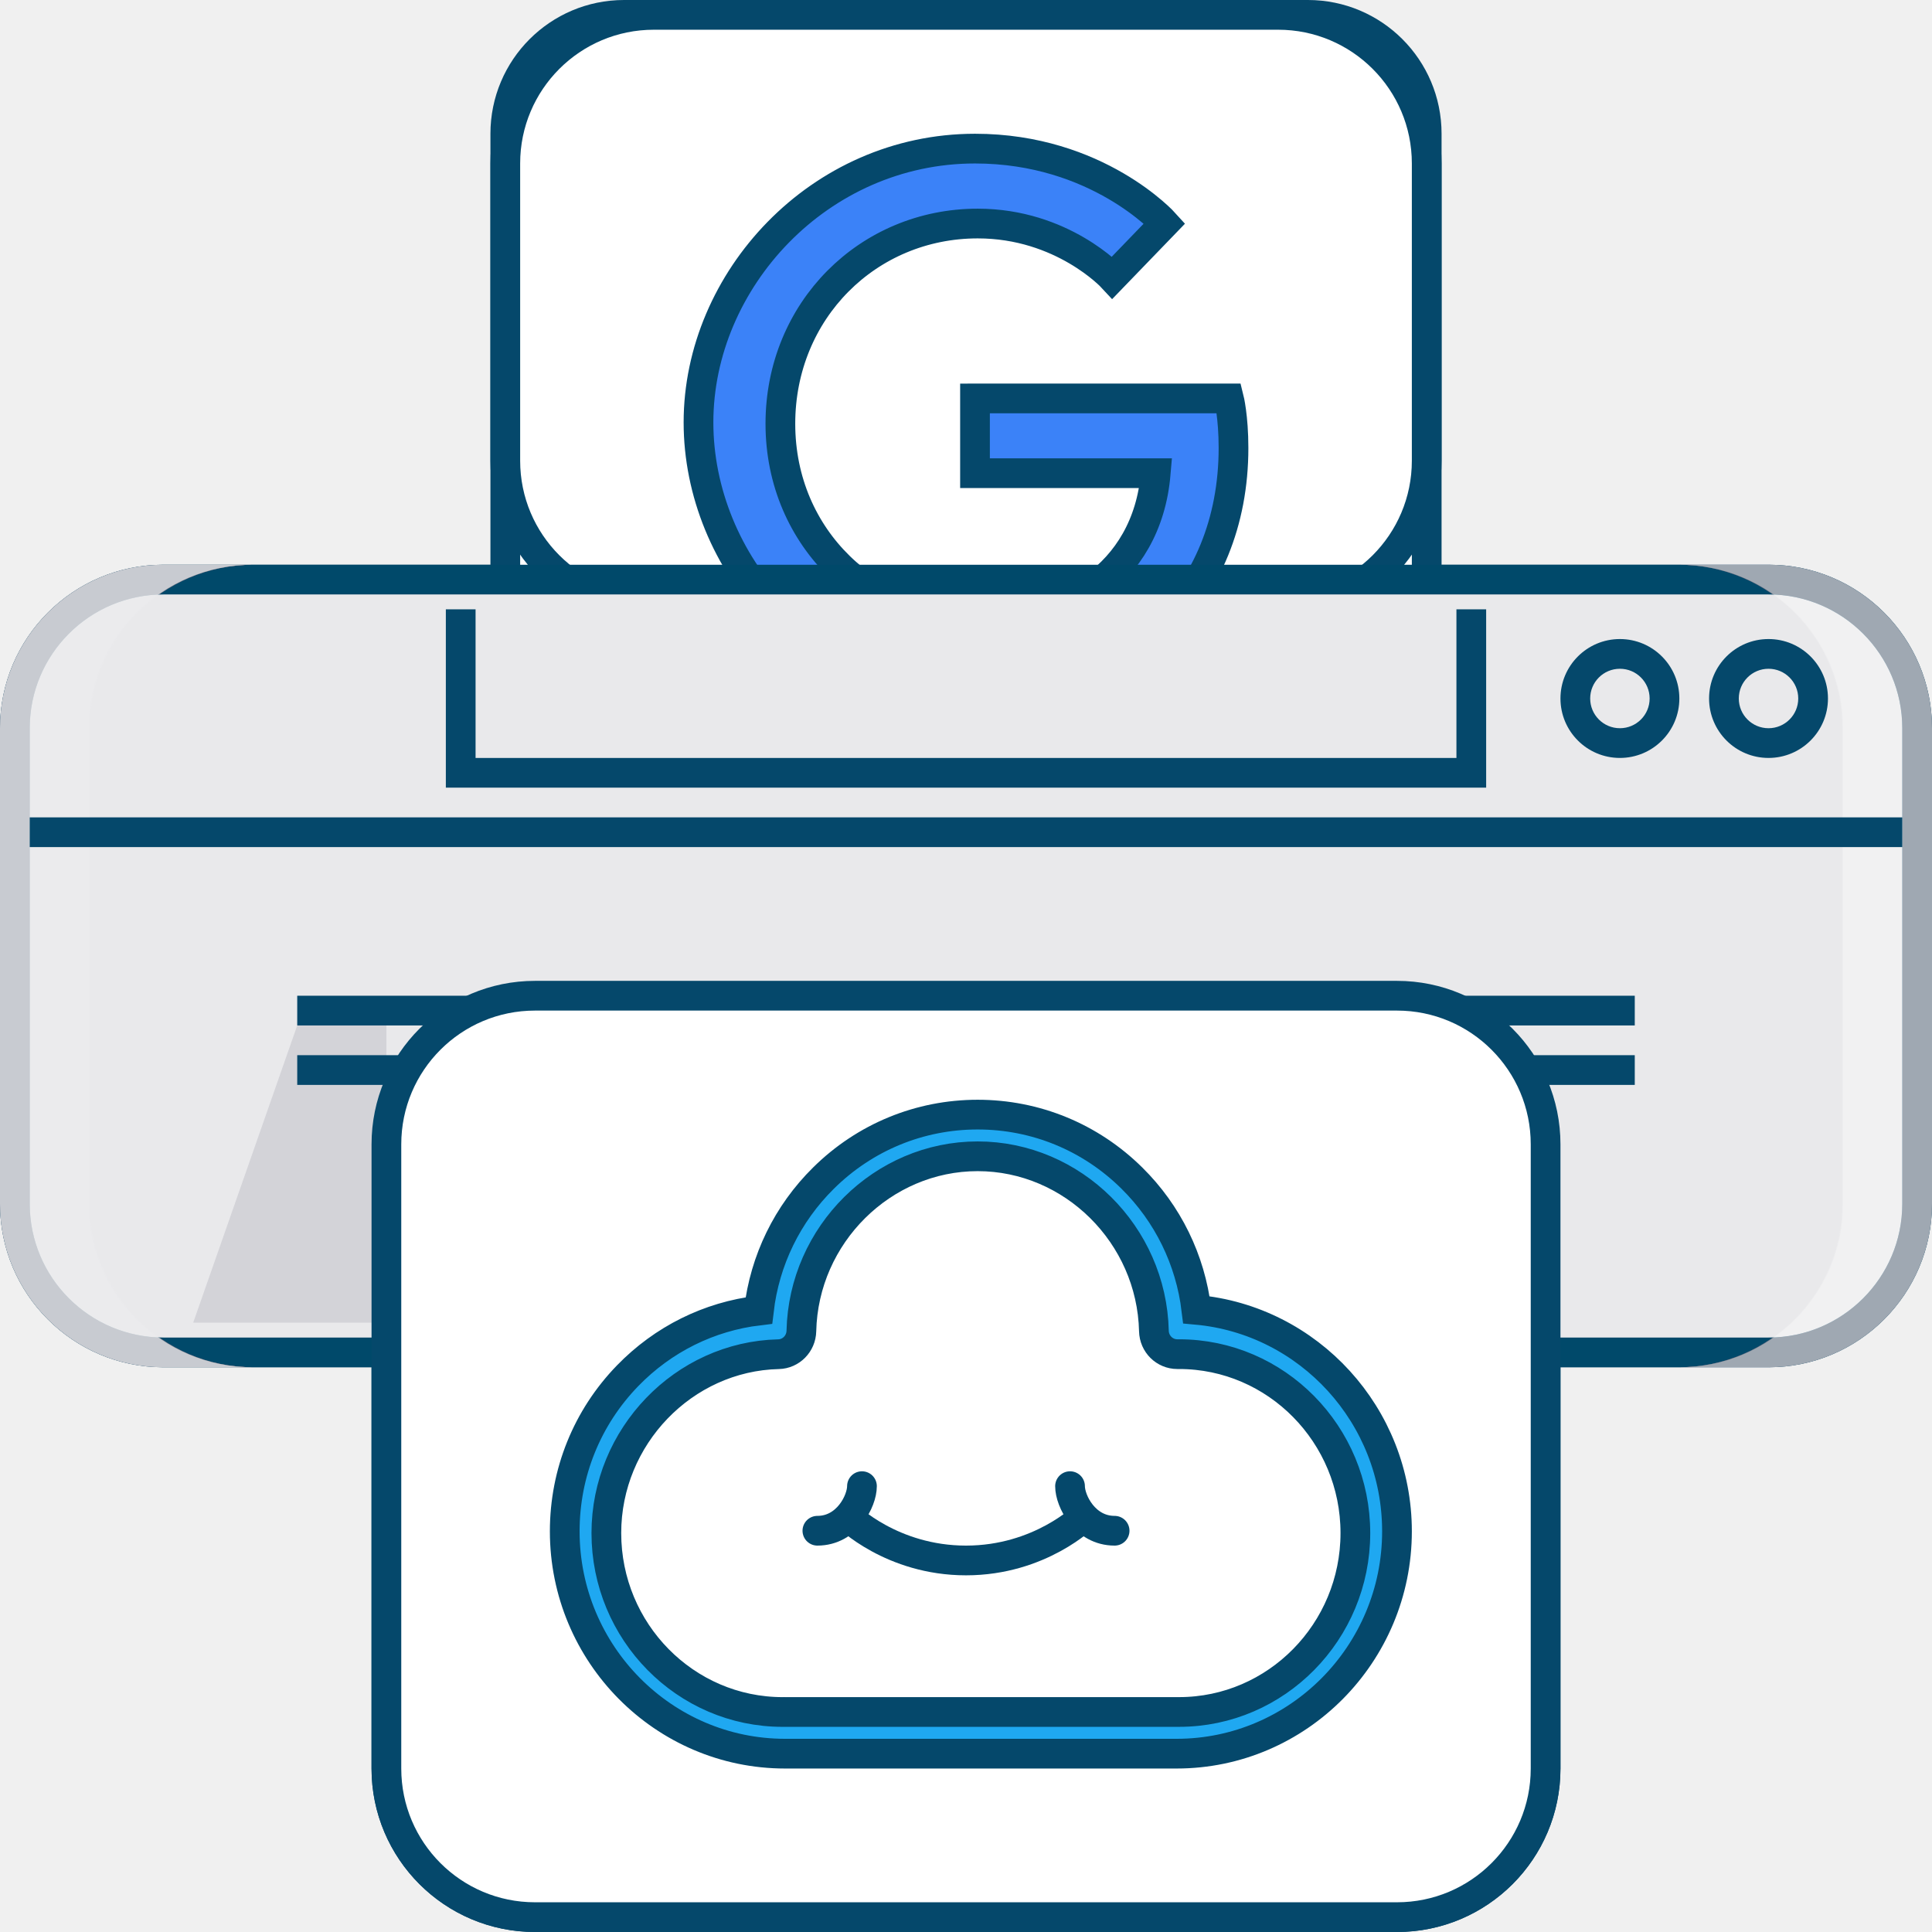
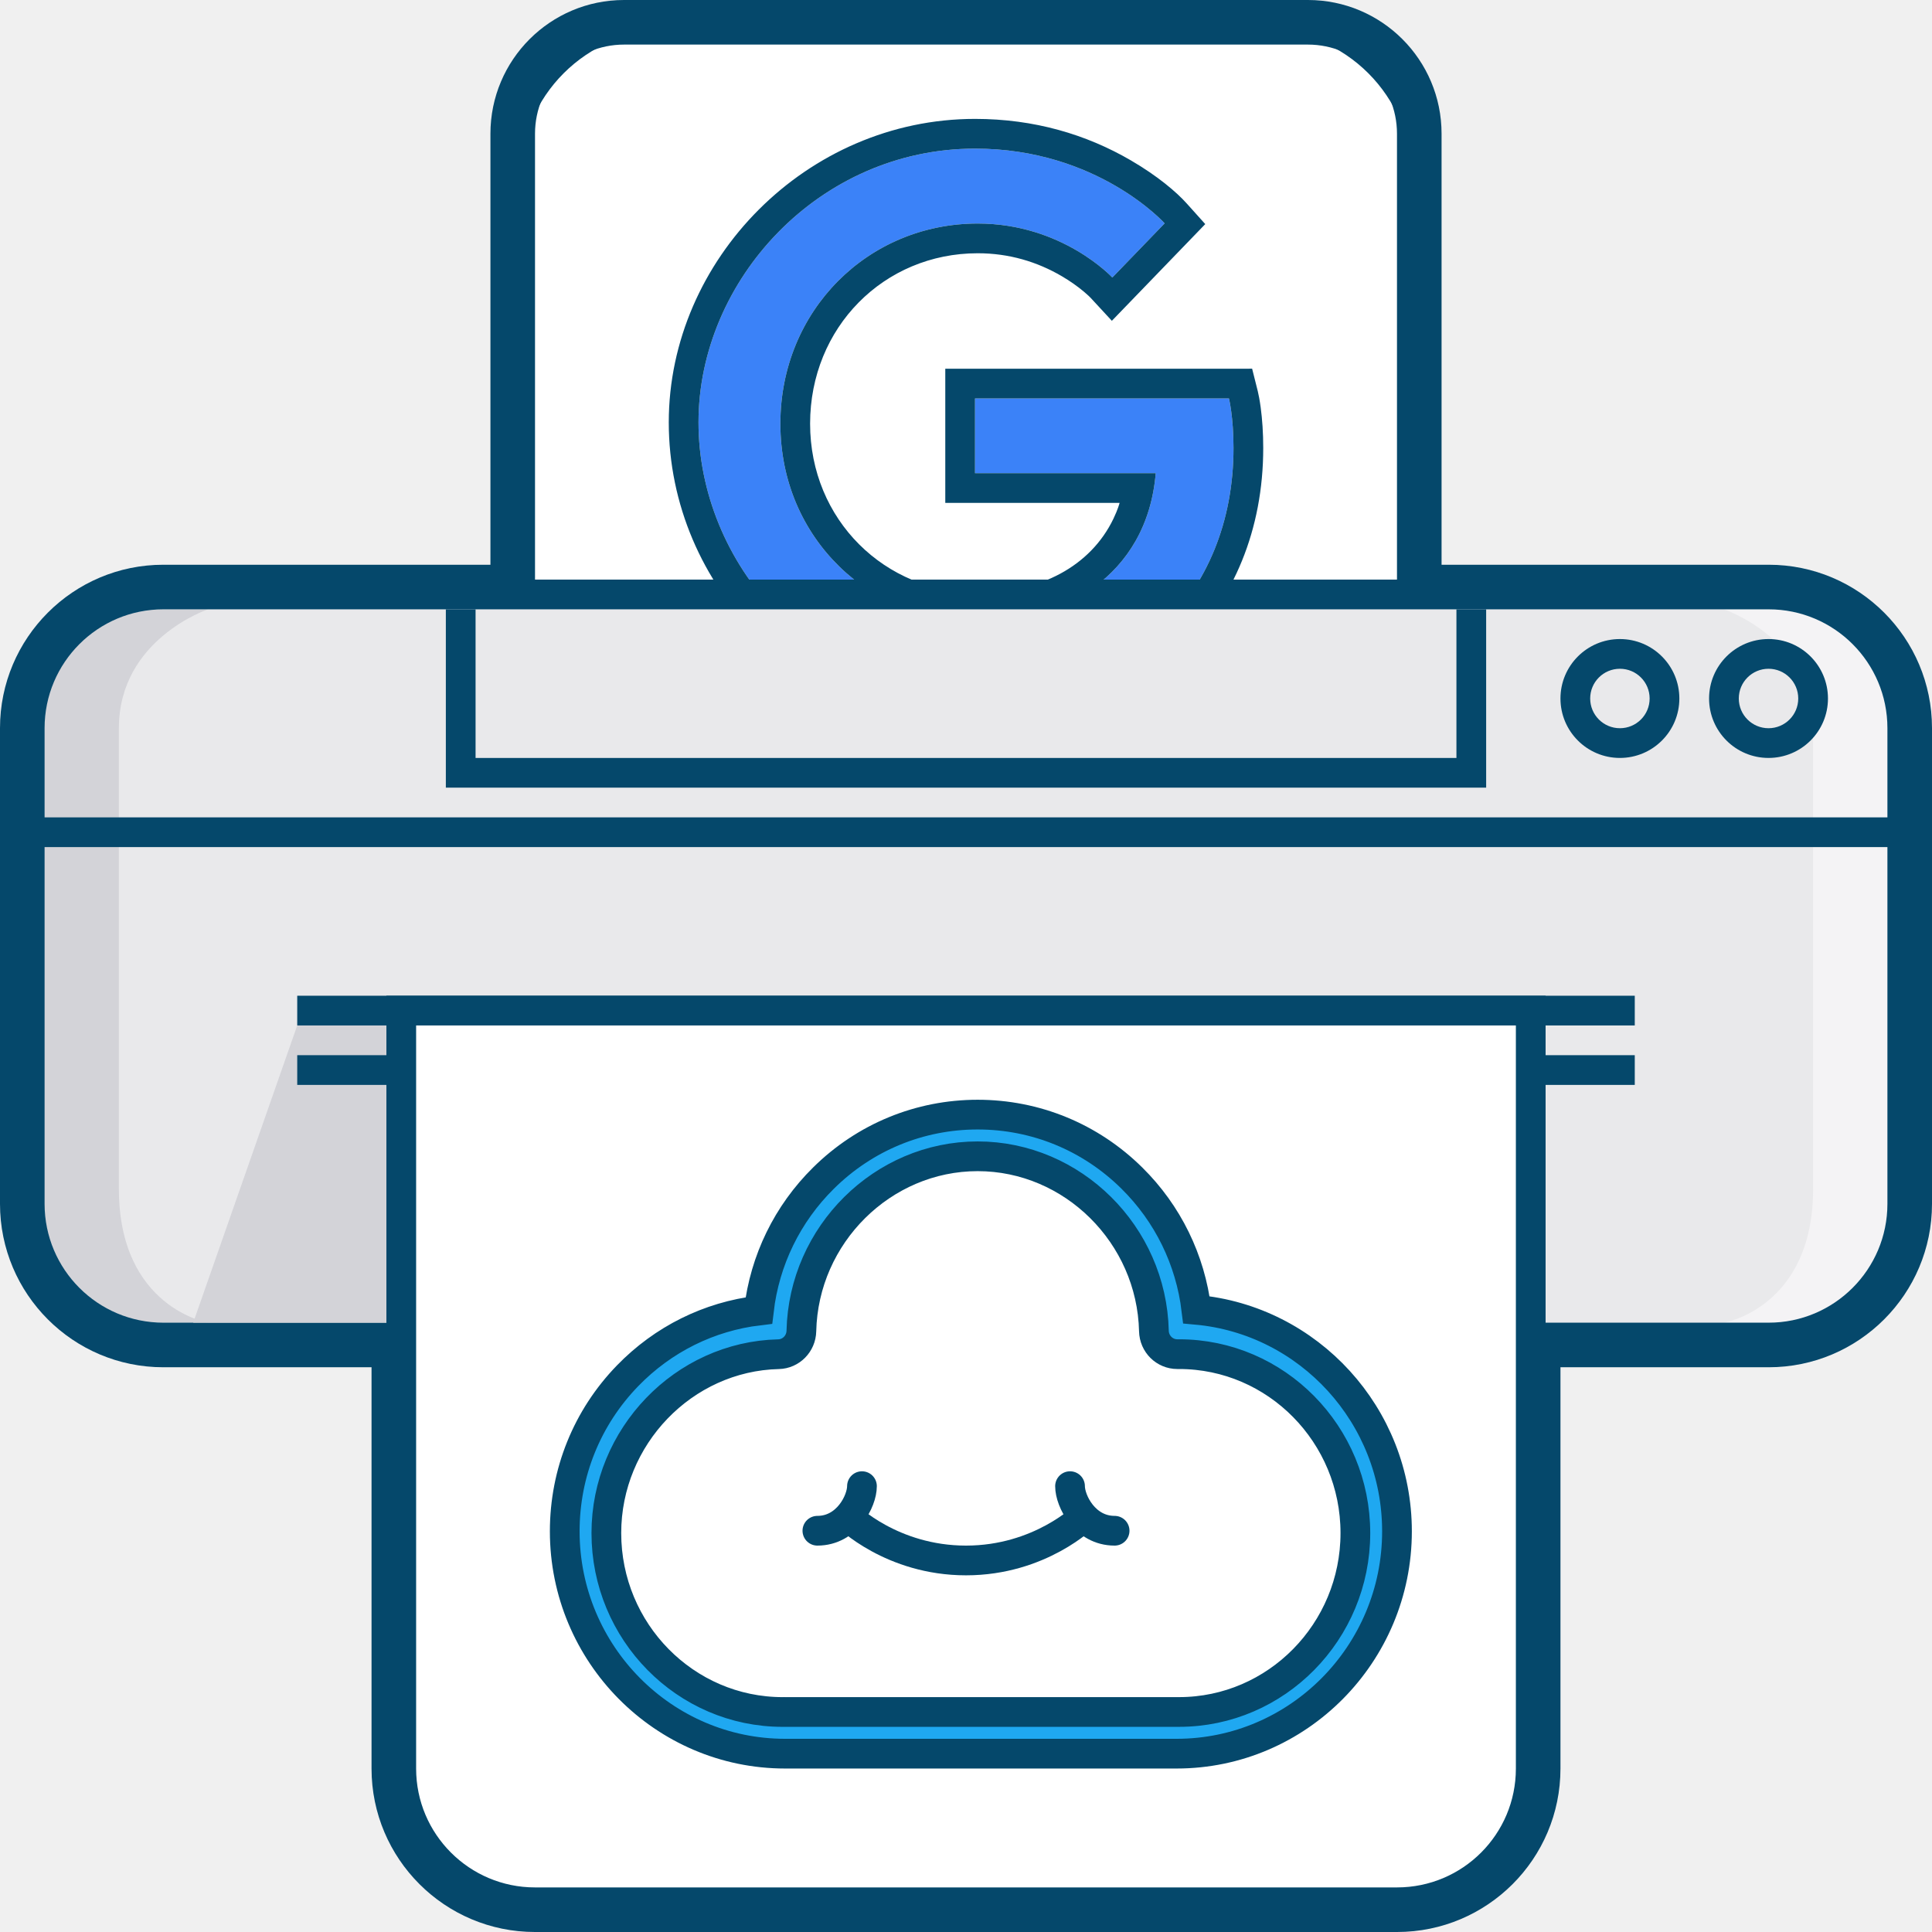
<svg xmlns="http://www.w3.org/2000/svg" width="130px" height="130px" viewBox="0 0 130 130" version="1.1">
-   <defs>
-     <filter x="-50%" y="-50%" width="200%" height="200%" filterUnits="objectBoundingBox" id="filter-1">
-       <feOffset dx="6" dy="0" in="SourceAlpha" result="shadowOffsetInner1" />
-       <feGaussianBlur stdDeviation="0" in="shadowOffsetInner1" result="shadowBlurInner1" />
-       <feComposite in="shadowBlurInner1" in2="SourceAlpha" operator="arithmetic" k2="-1" k3="1" result="shadowInnerInner1" />
-       <feColorMatrix values="0 0 0 0 0.827   0 0 0 0 0.827   0 0 0 0 0.847  0 0 0 0.7 0" in="shadowInnerInner1" type="matrix" result="shadowMatrixInner1" />
-       <feOffset dx="-6" dy="0" in="SourceAlpha" result="shadowOffsetInner2" />
-       <feGaussianBlur stdDeviation="0" in="shadowOffsetInner2" result="shadowBlurInner2" />
-       <feComposite in="shadowBlurInner2" in2="SourceAlpha" operator="arithmetic" k2="-1" k3="1" result="shadowInnerInner2" />
-       <feColorMatrix values="0 0 0 0 1   0 0 0 0 1   0 0 0 0 1  0 0 0 0.35 0" in="shadowInnerInner2" type="matrix" result="shadowMatrixInner2" />
-       <feMerge>
-         <feMergeNode in="SourceGraphic" />
-         <feMergeNode in="shadowMatrixInner1" />
-         <feMergeNode in="shadowMatrixInner2" />
-       </feMerge>
-     </filter>
-   </defs>
-   <g id="Page-1" stroke="none" stroke-width="1" fill="none" fill-rule="evenodd">
-     <g id="Artboard-1" transform="translate(-825, -613)">
-       <g id="icons" transform="translate(316, 355)">
-         <g id="ungoogle" transform="translate(510, 259)">
-           <path d="M25,90 L9.991,90 C4.473,90 0,85.522 0,80.005 L0,47.995 C0,42.475 4.481,38 9.991,38 L33,38 L33,7.998 C33,3.585 36.579,0 40.994,0 L87.006,0 C91.421,0 95,3.581 95,7.998 L95,38 L118.009,38 C123.527,38 128,42.478 128,47.995 L128,80.005 C128,85.525 123.519,90 118.009,90 L103,90 L103,118.004 C103,123.525 98.526,128 93.002,128 L34.998,128 C29.476,128 25,123.516 25,118.004 L25,90 Z" id="Mask" stroke="#05486B" stroke-width="2" fill="#FFFFFF" />
-           <g id="Rectangle-85-+-Shape" transform="translate(33, 0)" stroke="#05486B" stroke-width="2">
-             <rect id="Mask" fill="#FFFFFF" transform="translate(31, 20) scale(1, -1) translate(-31, -20) " x="0" y="0" width="62" height="40" rx="10" />
-             <path d="M31.606,25.811 L31.606,30.838 L43.767,30.838 C43.174,37.887 37.309,40.893 31.773,40.893 C24.691,40.893 18.51,35.32 18.51,27.51 C18.51,19.901 24.402,14.041 31.789,14.041 C37.488,14.041 40.846,17.674 40.846,17.674 L44.366,14.029 C44.366,14.029 39.848,9 31.609,9 C21.117,9 13,17.855 13,27.42 C13,36.793 20.635,45.932 31.876,45.932 C41.763,45.932 49,39.159 49,29.144 C49,27.031 48.693,25.81 48.693,25.81 L31.606,25.811 Z" id="Shape" fill="#3B82F8" />
-           </g>
-           <rect id="Rectangle-84" stroke="#05486B" stroke-width="2" fill="#E9E9EB" filter="url(#filter-1)" x="0" y="38" width="128" height="52" rx="10" />
-           <path d="M25,68 L25,88 L12,88 L19,68 L25,68 Z" id="Path-82" fill="#D3D3D8" />
-           <path d="M19,70 L109,70 L109,72 L19,72 L19,70 Z M1,54 L127,54 L127,56 L1,56 L1,54 Z M19,66 L109,66 L109,68 L19,68 L19,66 Z M29,52 L29,40 L31,40 L31,50 L97,50 L97,40 L99,40 L99,52 L29,52 Z M118,48 C119.105,48 120,47.105 120,46 C120,44.895 119.105,44 118,44 C116.895,44 116,44.895 116,46 C116,47.105 116.895,48 118,48 Z M118,50 C115.791,50 114,48.209 114,46 C114,43.791 115.791,42 118,42 C120.209,42 122,43.791 122,46 C122,48.209 120.209,50 118,50 Z M108,48 C109.105,48 110,47.105 110,46 C110,44.895 109.105,44 108,44 C106.895,44 106,44.895 106,46 C106,47.105 106.895,48 108,48 Z M108,50 L108,50 C105.791,50 104,48.209 104,46 C104,43.791 105.791,42 108,42 C110.209,42 112,43.791 112,46 C112,48.209 110.209,50 108,50 L108,50 Z" id="Rectangle-86" fill="#05486B" />
-           <rect id="Rectangle-85" stroke="#05486B" stroke-width="2" fill="#FFFFFF" x="25" y="66" width="78" height="62" rx="10" />
-           <g id="cozy-logo" transform="translate(37, 74)">
-             <path d="M14.828,43 C6.65,43 0,36.288 0,28.037 C0,24.102 1.501,20.385 4.229,17.573 C6.619,15.111 9.714,13.579 13.063,13.181 C13.458,9.801 14.975,6.677 17.416,4.267 C20.203,1.513 23.886,0 27.785,0 C31.684,0 35.368,1.513 38.155,4.266 C40.586,6.666 42.098,9.773 42.504,13.134 C50.058,13.817 56,20.241 56,28.038 C56,36.288 49.345,43 41.171,43 L14.828,43 Z M41.222,40.195 L41.336,40.195 C47.878,40.195 53.2,34.794 53.2,28.156 C53.2,21.518 47.878,16.118 41.336,16.118 L41.217,16.118 C40.363,16.118 39.663,15.428 39.644,14.559 C39.496,8.076 34.177,2.804 27.784,2.804 C21.391,2.804 16.069,8.078 15.923,14.562 C15.904,15.414 15.227,16.102 14.385,16.121 C7.997,16.271 2.8,21.669 2.8,28.157 C2.8,34.795 8.122,40.196 14.664,40.196 L14.761,40.196 L14.798,40.193 C14.832,40.193 14.866,40.193 14.9,40.196 L41.219,40.196 L41.222,40.195 Z" id="cozy-black-white" stroke="#05486B" stroke-width="2" fill="#1FA8F1" />
-             <g id="Path-69-+-Path-70-+-Path-70" transform="translate(17, 25)" stroke="#05486B" stroke-width="2">
-               <path d="M2,2 C2,2 5,5 10,5 C15,5 18,2 18,2" id="Path-69" />
-               <path d="M0,3 C2,3 3,1 3,0" id="Path-70" stroke-linecap="round" />
-               <path d="M17,3 C19,3 20,1 20,0" id="Path-70" stroke-linecap="round" transform="translate(18.5, 1.5) scale(-1, 1) translate(-18.5, -1.5) " />
-             </g>
-             <g id="Path-69-+-Path-70-+-Path-70" transform="translate(16, 24)" />
+   <defs />
+   <g id="ICONS" stroke="none" stroke-width="1" fill="none" fill-rule="evenodd">
+     <g id="Artboard-3" transform="translate(-825, -613)">
+       <g id="ungoogle" transform="translate(825, 613)">
+         <path d="M25,92 L10.991,92 C4.922,92 0,87.075 0,81.005 L0,48.995 C0,42.925 4.926,38 10.991,38 L33,38 L33,8.998 C33,4.031 37.028,0 41.994,0 L88.006,0 C92.974,0 97,4.029 97,8.998 L97,38 L119.009,38 C125.078,38 130,42.925 130,48.995 L130,81.005 C130,87.075 125.074,92 119.009,92 L105,92 L105,119.004 C105,125.078 100.078,130 94.002,130 L35.998,130 C29.927,130 25,125.071 25,119.004 L25,92 Z" id="Shape" fill="#05486B" />
+         <g id="Rectangle-85-+-Shape" transform="translate(34, 1)">
+           <rect id="Mask" fill="#FFFFFF" transform="translate(31, 20.5) scale(1, -1) translate(-31, -20.5) " x="1" y="1" width="60" height="39" rx="10" />
+           <rect id="Mask" fill="#FFFFFF" transform="translate(31, 30) scale(1, -1) translate(-31, -30) " x="1" y="21" width="60" height="18" />
+           <path d="M0,38 L0,38 L62,38 L60,40 L60,7.998 C60,4.685 57.316,2 54.006,2 L7.994,2 C4.685,2 2,4.688 2,7.998 L2,40 L0,38 Z M0,40 L0,40 L0,7.998 C0,3.585 3.579,0 7.994,0 L54.006,0 C58.421,0 62,3.581 62,7.998 L62,40 L0,40 Z" id="Shape" fill="#05486B" />
+           <path d="M31.606,25.811 L31.606,30.838 L43.767,30.838 C43.174,37.887 37.309,40.893 31.773,40.893 C24.691,40.893 18.51,35.32 18.51,27.51 C18.51,19.901 24.402,14.041 31.789,14.041 C37.488,14.041 40.846,17.674 40.846,17.674 L44.366,14.029 C44.366,14.029 39.848,9 31.609,9 C21.117,9 13,17.855 13,27.42 C13,36.793 20.635,45.932 31.876,45.932 C41.763,45.932 49,39.159 49,29.144 C49,27.031 48.693,25.81 48.693,25.81 L31.606,25.811 Z" id="Shape" fill="#3B82F8" />
+           <path d="M31.606,30.838 L43.767,30.838 C43.174,37.887 37.309,40.893 31.773,40.893 C24.691,40.893 18.51,35.32 18.51,27.51 C18.51,19.901 24.402,14.041 31.789,14.041 C37.488,14.041 40.846,17.674 40.846,17.674 L44.366,14.029 C44.366,14.029 39.848,9 31.609,9 C21.117,9 13,17.855 13,27.42 C13,36.793 20.635,45.932 31.876,45.932 C41.763,45.932 49,39.159 49,29.144 C49,27.031 48.693,25.81 48.693,25.81 L31.606,25.811 L31.606,30.838 Z M29.606,25.811 L29.606,23.811 L31.606,23.811 L48.693,23.81 L50.253,23.809 L50.633,25.322 C50.689,25.546 50.761,25.914 50.829,26.417 C50.936,27.216 51,28.128 51,29.144 C51,40.165 42.97,47.932 31.876,47.932 C20.075,47.932 11,38.467 11,27.42 C11,16.474 20.283,7 31.609,7 C35.587,7 39.093,8.045 42.084,9.786 C43.899,10.843 45.159,11.919 45.854,12.693 L47.099,14.079 L45.805,15.419 L42.285,19.064 L40.815,20.586 L39.378,19.032 C39.327,18.977 39.18,18.835 38.943,18.635 C38.522,18.281 38.021,17.921 37.445,17.584 C35.795,16.618 33.903,16.041 31.789,16.041 C25.47,16.041 20.51,21.042 20.51,27.51 C20.51,33.978 25.552,38.893 31.773,38.893 C35.976,38.893 39.376,37.112 40.918,33.909 C41.233,33.255 41.335,32.838 41.335,32.838 C39.72,32.838 31.606,32.838 31.606,32.838 L29.606,32.838 L29.606,30.838 L29.606,25.811 Z" id="Shape" fill="#05486B" />
+         </g>
+         <rect id="Rectangle-84" fill="#E9E9EB" x="2" y="40" width="126" height="50" rx="10" />
+         <path d="M2,47.006 C2,43.689 4.693,41 8,41 L14,41 C14,41 8,43 8,49 L8,80 C8,88 14,89 14,89 L8,89 C4.686,89 2,86.316 2,82.994 L2,47.006 Z" id="Rectangle-74" fill="#D3D3D8" />
+         <path d="M116,47.006 C116,43.689 118.693,41 122,41 L128,41 C128,41 122,43 122,49 L122,80 C122,88 128,89 128,89 L122,89 C118.686,89 116,86.316 116,82.994 L116,47.006 Z" id="Rectangle-74" fill="#F4F3F5" transform="translate(122, 65) scale(-1, 1) translate(-122, -65) " />
+         <path d="M3,48.995 L3,48.995 L3,81.005 C3,85.418 6.579,89 10.991,89 L119.009,89 C123.418,89 127,85.418 127,81.005 L127,48.995 C127,44.582 123.421,41 119.009,41 L10.991,41 C6.582,41 3,44.582 3,48.995 L3,48.995 Z M1,48.995 C1,43.475 5.481,39 10.991,39 L119.009,39 C124.527,39 129,43.478 129,48.995 L129,81.005 C129,86.525 124.519,91 119.009,91 L10.991,91 C5.473,91 1,86.522 1,81.005 L1,48.995 L1,48.995 Z" id="Shape" fill="#05486B" />
+         <path d="M26,69 L26,89 L13,89 L20,69 L26,69 Z" id="Path-82" fill="#D3D3D8" />
+         <path d="M20,71 L110,71 L110,73 L20,73 L20,71 Z M2,55 L128,55 L128,57 L2,57 L2,55 Z M20,67 L110,67 L110,69 L20,69 L20,67 Z M30,53 L30,41 L32,41 L32,51 L98,51 L98,41 L100,41 L100,53 L30,53 Z M119,49 C120.105,49 121,48.105 121,47 C121,45.895 120.105,45 119,45 C117.895,45 117,45.895 117,47 C117,48.105 117.895,49 119,49 Z M119,51 C116.791,51 115,49.209 115,47 C115,44.791 116.791,43 119,43 C121.209,43 123,44.791 123,47 C123,49.209 121.209,51 119,51 Z M109,49 C110.105,49 111,48.105 111,47 C111,45.895 110.105,45 109,45 C107.895,45 107,45.895 107,47 C107,48.105 107.895,49 109,49 Z M109,51 L109,51 C106.791,51 105,49.209 105,47 C105,44.791 106.791,43 109,43 C111.209,43 113,44.791 113,47 C113,49.209 111.209,51 109,51 L109,51 Z" id="Rectangle-86" fill="#05486B" />
+         <rect id="Rectangle-85" fill="#FFFFFF" x="27" y="68" width="76" height="60" rx="10" />
+         <rect id="Rectangle-85" fill="#FFFFFF" x="27" y="68" width="76" height="34" />
+         <path d="M26,67 L104,67 L104,119.004 C104,124.525 99.526,129 94.002,129 L35.998,129 C30.476,129 26,124.516 26,119.004 L26,67 L26,67 Z M28,69 L28,119.004 C28,123.415 31.584,127 35.998,127 L94.002,127 C98.421,127 102,123.421 102,119.004 L102,69 L28,69 Z" id="Shape" fill="#05486B" />
+         <g id="cozy-logo" transform="translate(38, 75)" stroke="#05486B" stroke-width="2">
+           <path d="M14.828,43 C6.65,43 0,36.288 0,28.037 C0,24.102 1.501,20.385 4.229,17.573 C6.619,15.111 9.714,13.579 13.063,13.181 C13.458,9.801 14.975,6.677 17.416,4.267 C20.203,1.513 23.886,0 27.785,0 C31.684,0 35.368,1.513 38.155,4.266 C40.586,6.666 42.098,9.773 42.504,13.134 C50.058,13.817 56,20.241 56,28.038 C56,36.288 49.345,43 41.171,43 L14.828,43 Z M41.222,40.195 L41.336,40.195 C47.878,40.195 53.2,34.794 53.2,28.156 C53.2,21.518 47.878,16.118 41.336,16.118 L41.217,16.118 C40.363,16.118 39.663,15.428 39.644,14.559 C39.496,8.076 34.177,2.804 27.784,2.804 C21.391,2.804 16.069,8.078 15.923,14.562 C15.904,15.414 15.227,16.102 14.385,16.121 C7.997,16.271 2.8,21.669 2.8,28.157 C2.8,34.795 8.122,40.196 14.664,40.196 L14.761,40.196 L14.798,40.193 C14.832,40.193 14.866,40.193 14.9,40.196 L41.219,40.196 L41.222,40.195 Z" id="cozy-black-white" fill="#1FA8F1" />
+           <g id="Path-69-+-Path-70-+-Path-70" transform="translate(17, 25)">
+             <path d="M2,2 C2,2 5,5 10,5 C15,5 18,2 18,2" id="Path-69" />
+             <path d="M0,3 C2,3 3,1 3,0" id="Path-70" stroke-linecap="round" />
+             <path d="M17,3 C19,3 20,1 20,0" id="Path-70" stroke-linecap="round" transform="translate(18.5, 1.5) scale(-1, 1) translate(-18.5, -1.5) " />
          </g>
        </g>
      </g>
    </g>
  </g>
</svg>
